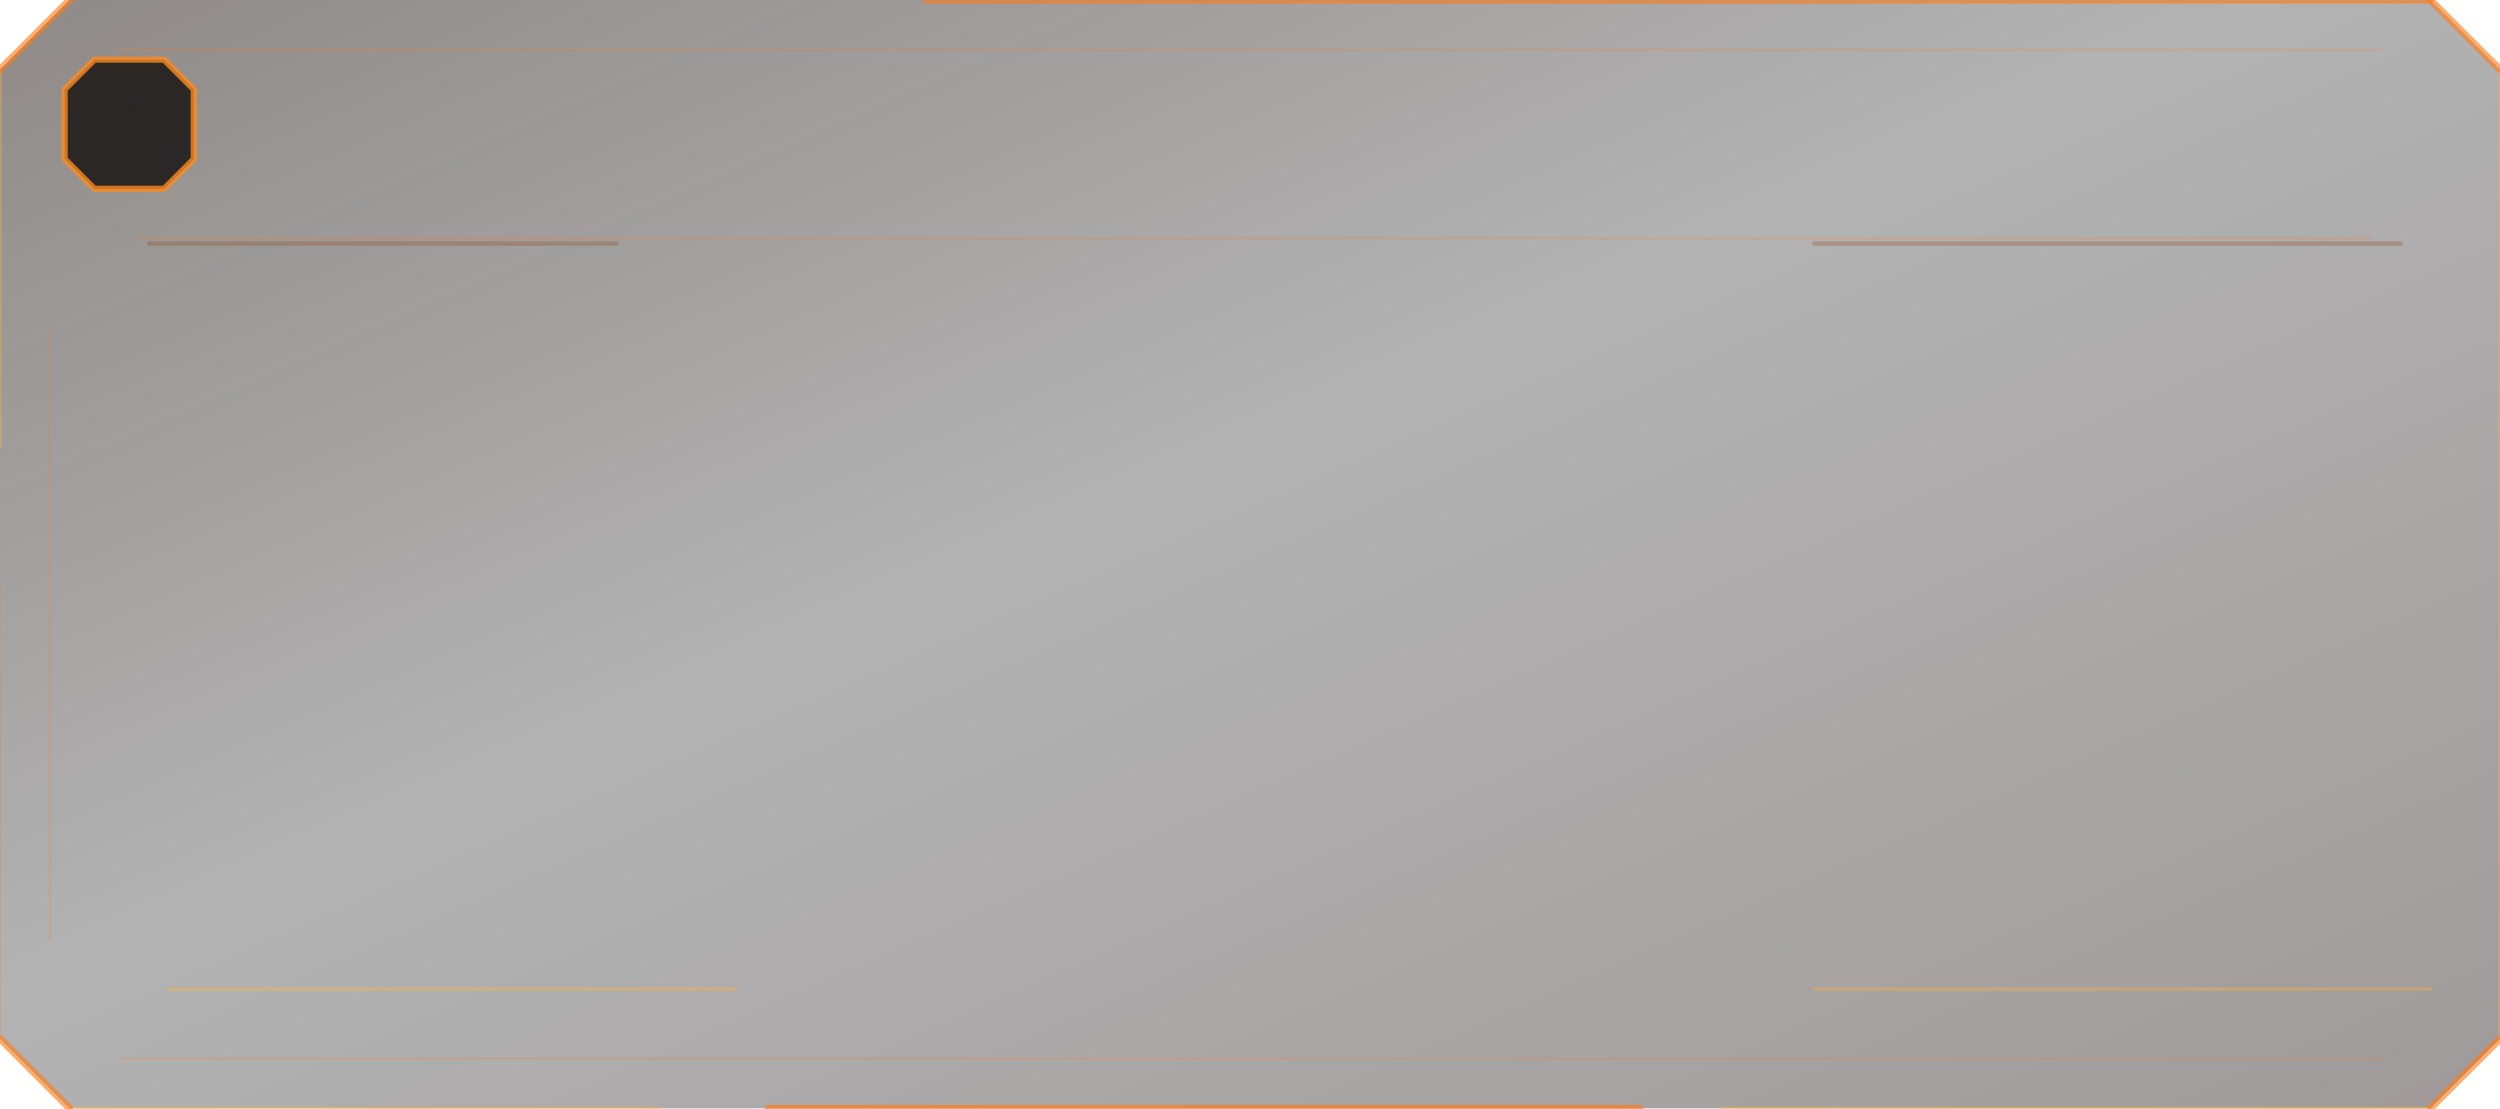
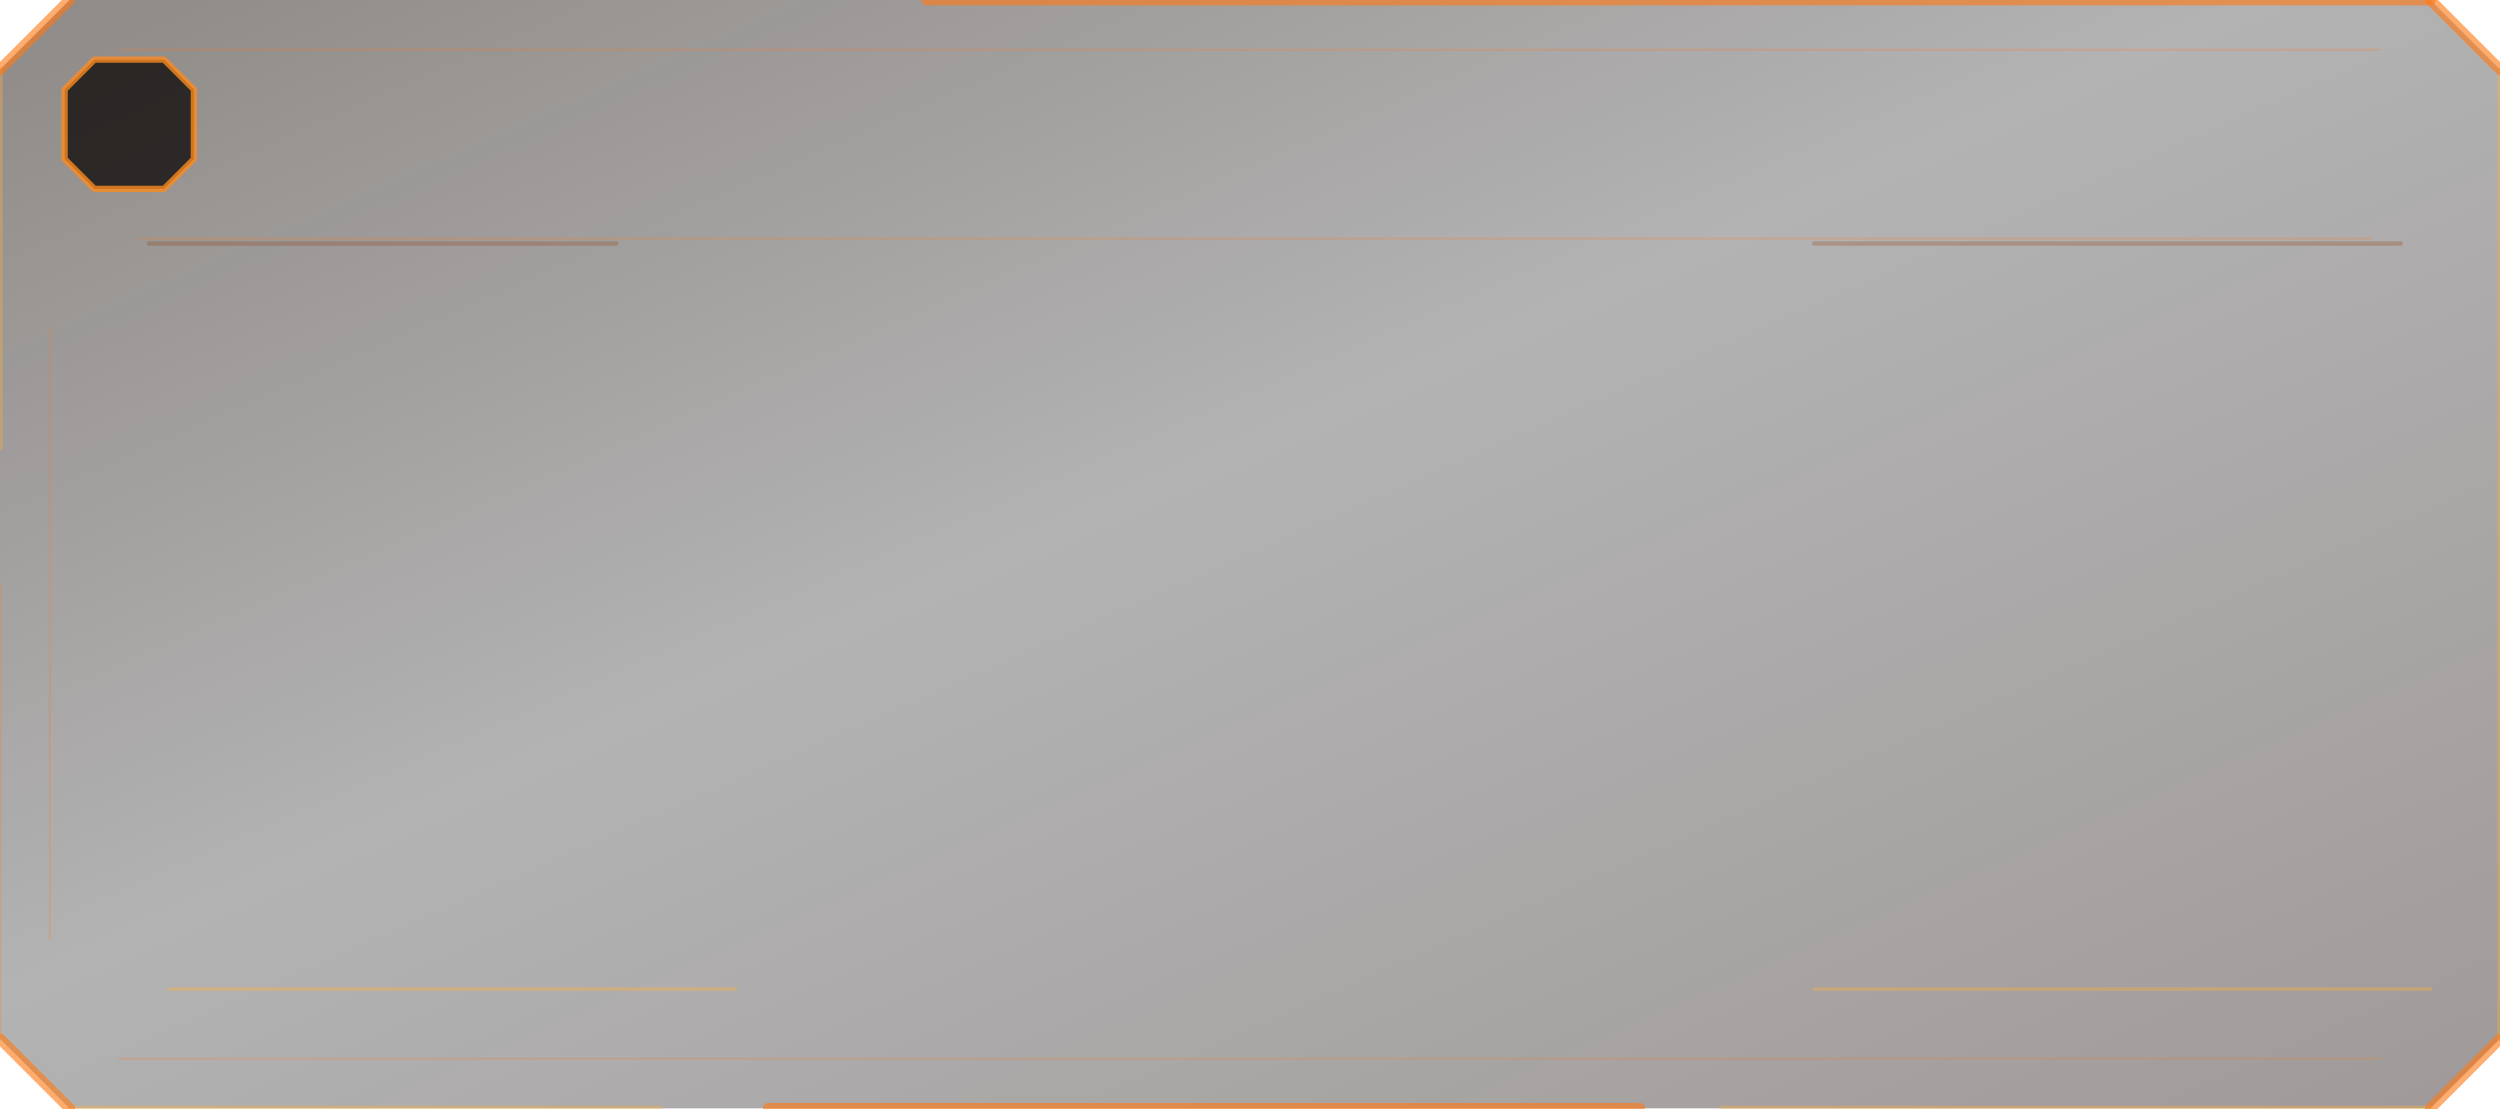
<svg xmlns="http://www.w3.org/2000/svg" id="panel_watchlist_shell" width="503" height="223" viewBox="0 0 503 223" fill="none" role="img" aria-label="panel_watchlist_shell">
  <defs>
    <linearGradient id="watchlist_panel_orange_stroke" x1="0%" y1="0%" x2="100%" y2="0%">
      <stop offset="0%" stop-color="#7a2b05" stop-opacity="0.35" />
      <stop offset="18%" stop-color="#ff7414" stop-opacity="0.95" />
      <stop offset="50%" stop-color="#ffb13b" stop-opacity="0.88" />
      <stop offset="82%" stop-color="#ff6a00" stop-opacity="0.82" />
      <stop offset="100%" stop-color="#642100" stop-opacity="0.38" />
    </linearGradient>
    <linearGradient id="watchlist_panel_vertical_edge" x1="0%" y1="0%" x2="0%" y2="100%">
      <stop offset="0%" stop-color="#ff9e2a" stop-opacity="0.80" />
      <stop offset="42%" stop-color="#b94608" stop-opacity="0.38" />
      <stop offset="100%" stop-color="#ff7a18" stop-opacity="0.68" />
    </linearGradient>
    <linearGradient id="watchlist_panel_fill_gradient" x1="0%" y1="0%" x2="100%" y2="100%">
      <stop offset="0%" stop-color="#120803" stop-opacity="0.66" />
      <stop offset="45%" stop-color="#050302" stop-opacity="0.42" />
      <stop offset="100%" stop-color="#110602" stop-opacity="0.56" />
    </linearGradient>
    <radialGradient id="watchlist_panel_aura" cx="50%" cy="42%" r="67%" display="none" data-disabled="true">
      <stop offset="0%" stop-color="#ff8a1e" stop-opacity="0.12" />
      <stop offset="62%" stop-color="#ff6a00" stop-opacity="0.035" />
      <stop offset="100%" stop-color="#000000" stop-opacity="0" />
    </radialGradient>
    <filter id="watchlist_soft_orange" x="-30%" y="-30%" width="160%" height="160%">
      <feGaussianBlur stdDeviation="1.6" result="blur" in="SourceGraphic" />
      <feColorMatrix type="matrix" values="1 0 0 0 1  0 0.42 0 0 0.32  0 0 0.12 0 0  0 0 0 0.72 0" in="blur" />
      <feMerge>
        <feMergeNode />
        <feMergeNode in="SourceGraphic" />
      </feMerge>
    </filter>
    <filter id="watchlist_panel_shadow" x="-18%" y="-18%" width="136%" height="136%" display="none" data-disabled="true">
      <feDropShadow dx="0" dy="0" stdDeviation="3" flood-color="#ff7a18" flood-opacity="0.12" />
    </filter>
    <pattern id="watchlist_micro_grid" width="28" height="28" patternUnits="userSpaceOnUse">
      <path d="M28 0H0V28" fill="none" stroke="#ff7a18" stroke-width="0.35" stroke-opacity="0.055" />
    </pattern>
  </defs>
  <style>
  .slot-rect { fill:#000000; fill-opacity:0; stroke:none; }
  .board-slot { fill:#000000; fill-opacity:0; stroke:none; }
</style>
  <g id="panel_watchlist_shell_group" data-component="elceo-panel-border" data-reference-style="border-small-medium-tall-wide" data-non-uniform-stroke="true" data-panel-width="503" data-panel-height="223" data-panel-left="2" data-panel-top="539" transform="translate(-2 -539)">
    <path id="panel_watchlist_shell_panel_fill" d="M 16 539 H 491 L 505 553 V 748 L 491 762 H 16 L 2 748 V 553 L 16 539 Z" fill="url(#watchlist_panel_fill_gradient)" fill-opacity="0.72" data-original-filter="url(#watchlist_panel_shadow)" />
    <path id="panel_watchlist_shell_soft_inner_aura" d="M 16 541 H 491 L 503 553 V 748 L 491 760 H 16 L 4 748 V 553 L 16 541 Z" fill="url(#watchlist_panel_aura)" fill-opacity="1" display="none" data-disabled="true" />
-     <path id="panel_watchlist_shell_primary_top_heavy" d="M 16 539 H 175.6" stroke="url(#watchlist_panel_orange_stroke)" stroke-width="2.65" stroke-opacity="0.88" fill="none" stroke-linecap="round" stroke-linejoin="round" filter="url(#watchlist_soft_orange)" />
-     <path id="panel_watchlist_shell_secondary_top_medium" d="M 188.4 539 H 491" stroke="#ff7a18" stroke-width="1.45" stroke-opacity="0.62" fill="none" stroke-linecap="round" stroke-linejoin="round" />
-     <path id="panel_watchlist_shell_right_edge_fine" d="M 505 553 V 748" stroke="#ffb13b" stroke-width="0.72" stroke-opacity="0.36" fill="none" stroke-linecap="round" stroke-linejoin="round" />
-     <path id="panel_watchlist_shell_bottom_left_accent" d="M 16 762 H 134.8" stroke="#ffb13b" stroke-width="0.72" stroke-opacity="0.36" fill="none" stroke-linecap="round" stroke-linejoin="round" />
-     <path id="panel_watchlist_shell_bottom_main_medium" d="M 156.6 762 H 331.9" stroke="#ff7a18" stroke-width="1.45" stroke-opacity="0.62" fill="none" stroke-linecap="round" stroke-linejoin="round" />
-     <path id="panel_watchlist_shell_bottom_right_accent" d="M 348.5 762 H 491" stroke="#ffb13b" stroke-width="0.72" stroke-opacity="0.36" fill="none" stroke-linecap="round" stroke-linejoin="round" />
-     <path id="panel_watchlist_shell_left_edge_upper_fine" d="M 2 553 V 629.0" stroke="#ffb13b" stroke-width="0.72" stroke-opacity="0.36" fill="none" stroke-linecap="round" stroke-linejoin="round" />
-     <path id="panel_watchlist_shell_left_edge_lower_hair" d="M 2 656.4 V 748" stroke="#ff7a18" stroke-width="0.42" stroke-opacity="0.22" fill="none" stroke-linecap="round" stroke-linejoin="round" />
-     <path id="panel_watchlist_shell_corner_diagonal_emphasis" d="M 16 539 L 2 553 M 491 539 L 505 553 M 505 748 L 491 762 M 16 762 L 2 748" stroke="#ff7a18" stroke-width="1.45" stroke-opacity="0.62" fill="none" stroke-linecap="round" stroke-linejoin="round" />
+     <path id="panel_watchlist_shell_primary_top_heavy" d="M 16 539 H 175.6" stroke="url(#watchlist_panel_orange_stroke)" stroke-width="3.975" stroke-opacity="0.88" fill="none" stroke-linecap="round" stroke-linejoin="round" filter="url(#watchlist_soft_orange)" />
+     <path id="panel_watchlist_shell_secondary_top_medium" d="M 188.4 539 H 491" stroke="#ff7a18" stroke-width="2.175" stroke-opacity="0.62" fill="none" stroke-linecap="round" stroke-linejoin="round" />
+     <path id="panel_watchlist_shell_right_edge_fine" d="M 505 553 V 748" stroke="#ffb13b" stroke-width="1.08" stroke-opacity="0.36" fill="none" stroke-linecap="round" stroke-linejoin="round" />
+     <path id="panel_watchlist_shell_bottom_left_accent" d="M 16 762 H 134.8" stroke="#ffb13b" stroke-width="1.08" stroke-opacity="0.36" fill="none" stroke-linecap="round" stroke-linejoin="round" />
+     <path id="panel_watchlist_shell_bottom_main_medium" d="M 156.6 762 H 331.9" stroke="#ff7a18" stroke-width="2.175" stroke-opacity="0.62" fill="none" stroke-linecap="round" stroke-linejoin="round" />
+     <path id="panel_watchlist_shell_bottom_right_accent" d="M 348.5 762 H 491" stroke="#ffb13b" stroke-width="1.08" stroke-opacity="0.36" fill="none" stroke-linecap="round" stroke-linejoin="round" />
+     <path id="panel_watchlist_shell_left_edge_upper_fine" d="M 2 553 V 629.0" stroke="#ffb13b" stroke-width="1.08" stroke-opacity="0.36" fill="none" stroke-linecap="round" stroke-linejoin="round" />
+     <path id="panel_watchlist_shell_left_edge_lower_hair" d="M 2 656.4 V 748" stroke="#ff7a18" stroke-width="0.63" stroke-opacity="0.22" fill="none" stroke-linecap="round" stroke-linejoin="round" />
+     <path id="panel_watchlist_shell_corner_diagonal_emphasis" d="M 16 539 L 2 553 M 491 539 L 505 553 M 505 748 L 491 762 M 16 762 L 2 748" stroke="#ff7a18" stroke-width="2.175" stroke-opacity="0.62" fill="none" stroke-linecap="round" stroke-linejoin="round" />
    <path id="panel_watchlist_shell_inner_top_hairline" d="M 26 549 H 481" stroke="#ff7a18" stroke-width="0.42" stroke-opacity="0.22" fill="none" stroke-linecap="round" stroke-linejoin="round" />
    <path id="panel_watchlist_shell_inner_bottom_hairline" d="M 26 752 H 481" stroke="#ff7a18" stroke-width="0.42" stroke-opacity="0.22" fill="none" stroke-linecap="round" stroke-linejoin="round" />
    <path id="panel_watchlist_shell_title_separator_faint" d="M 30 587 H 479" stroke="#ff7a18" stroke-width="0.42" stroke-opacity="0.22" fill="none" stroke-linecap="round" stroke-linejoin="round" />
    <path id="panel_watchlist_shell_title_notch_left" d="M 32 588 H 126" stroke="#8f3d0b" stroke-width="0.9" stroke-opacity="0.26" fill="none" stroke-linecap="round" stroke-linejoin="round" />
    <path id="panel_watchlist_shell_title_notch_right" d="M 367 588 H 485" stroke="#8f3d0b" stroke-width="0.9" stroke-opacity="0.26" fill="none" stroke-linecap="round" stroke-linejoin="round" />
    <path id="panel_watchlist_shell_number_badge_empty" d="M 21 551 H 35 L 41 557 V 571 L 35 577 H 21 L 15 571 V 557 L 21 551 Z" fill="#080402" fill-opacity="0.74" stroke="#ff8a1e" stroke-width="1.25" stroke-opacity="0.78" stroke-linejoin="round" />
    <path id="panel_watchlist_shell_number_badge_inner_glow" d="M 24 556 H 32 L 36 560 V 568 L 32 572 H 24 L 20 568 V 560 L 24 556 Z" fill="none" stroke="#ffb13b" stroke-width="0.55" stroke-opacity="0.24" display="none" data-disabled="true" />
    <path id="panel_watchlist_shell_left_inner_vertical_accent" d="M 12 605 V 728" stroke="#ff7a18" stroke-width="0.42" stroke-opacity="0.22" fill="none" stroke-linecap="round" stroke-linejoin="round" />
    <path id="panel_watchlist_shell_lower_micro_accents" d="M 36 738 H 150 M 367 738 H 491" stroke="#ffb13b" stroke-width="0.72" stroke-opacity="0.36" fill="none" stroke-linecap="round" stroke-linejoin="round" />
  </g>
  <g id="watchlist_panel_content_blocks_invisible" transform="translate(-83 -622)">
    <rect id="content_block_watchlist_header" class="slot-rect" x="166" y="637" width="407" height="35" data-content-block="watchlist_header" />
    <rect id="content_block_watchlist_body" class="slot-rect" x="133" y="686" width="460" height="151" data-content-block="watchlist_body" />
  </g>
</svg>
